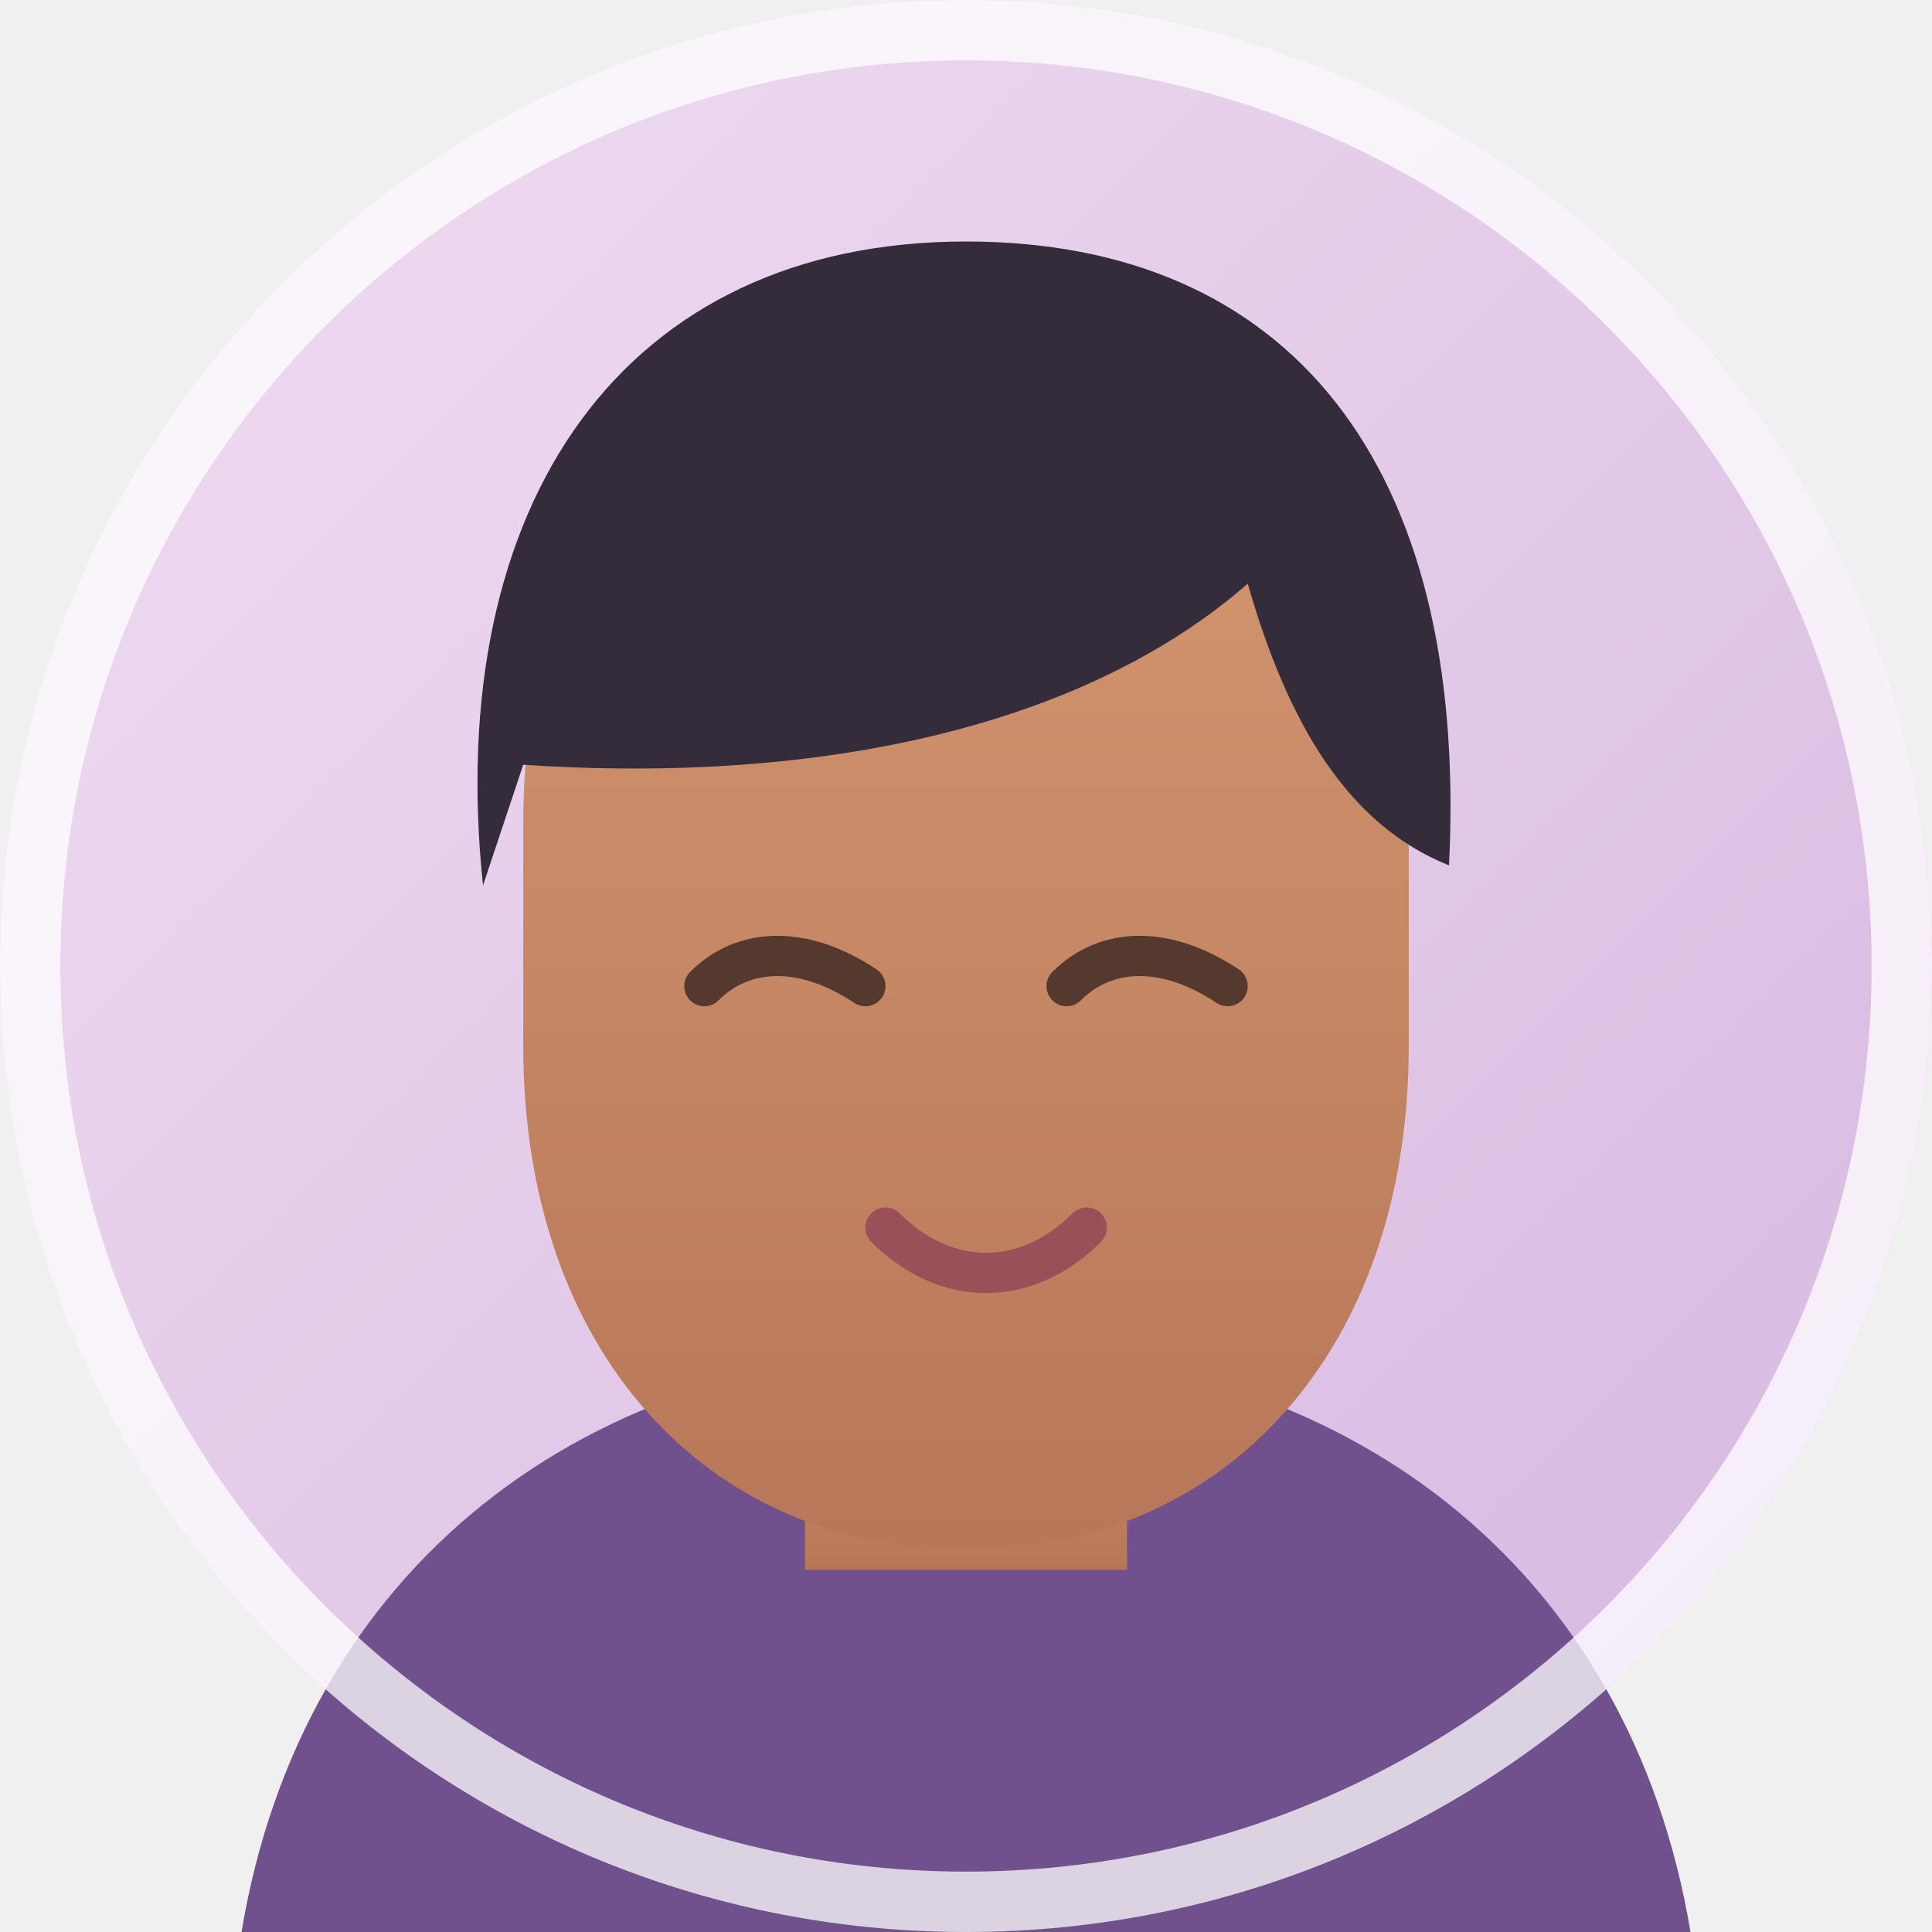
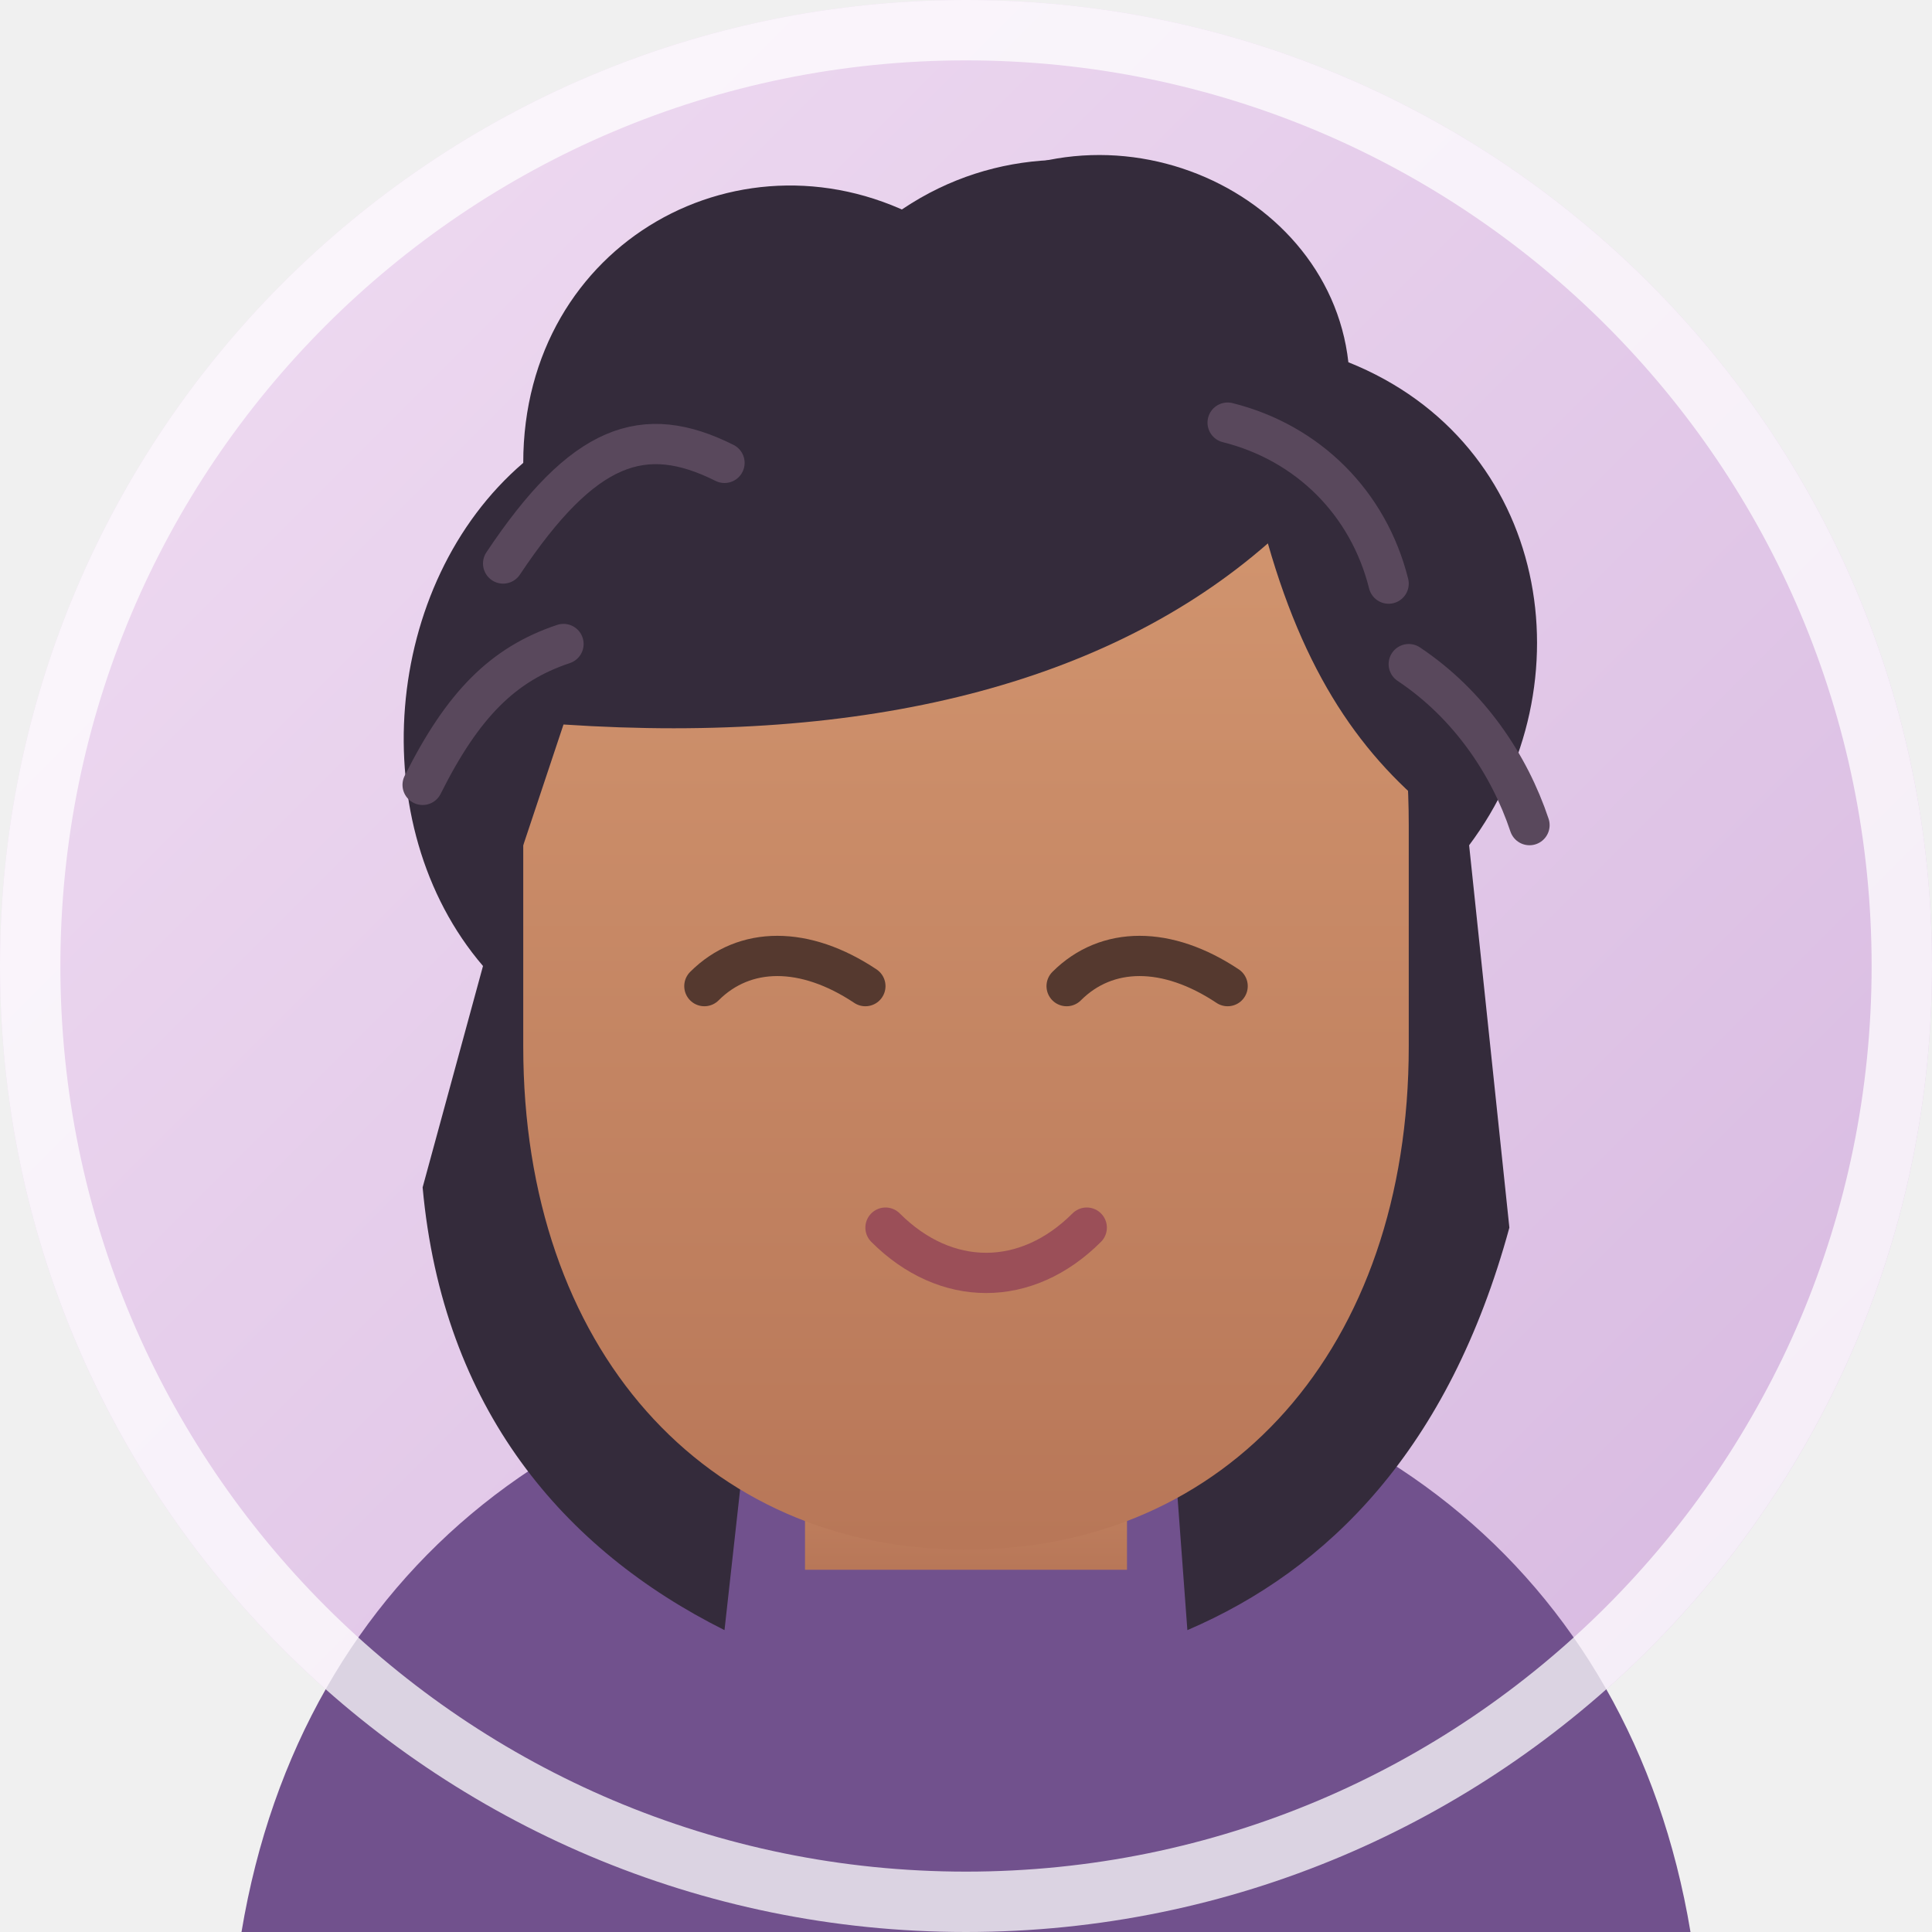
<svg xmlns="http://www.w3.org/2000/svg" viewBox="0 0 96 96">
  <defs>
    <linearGradient id="bg" x1="0" y1="0" x2="1" y2="1">
      <stop stop-color="#f1def3" />
      <stop offset="1" stop-color="#d5b6df" />
    </linearGradient>
    <linearGradient id="skin" x1="0" y1="0" x2="0" y2="1">
      <stop stop-color="#d69a73" />
      <stop offset="1" stop-color="#b87758" />
    </linearGradient>
  </defs>
  <circle cx="48" cy="48" r="48" fill="url(#bg)" />
  <path d="M12 96c3-18 17-29 36-29s33 11 36 29" fill="#71518d" />
  <path d="M40 63h16v15H40z" fill="url(#skin)" />
+   <path d="M24 48c-6-7-5-19 2-25 0-11 11-17 20-12 8-7 20-2 21 7 10 4 12 16 6 24l2 19c-3 11-9 17-16 20l-2-27H39l-3 27c-8-4-14-11-15-22z" fill="#342b3b" />
  <path d="M26 41c0-16 9-26 22-26s22 10 22 26v11c0 15-9 25-22 25S26 67 26 52z" fill="url(#skin)" />
-   <path d="M24 44c-2-19 7-32 24-32 16 0 25 11 24 31-5-2-8-7-10-14-8 7-21 10-36 9l-2 6z" fill="#342b3b" />
+   <path d="M24 42c-2-17 7-30 20-31 9-7 22-1 23 8 9 4 10 14 5 22-4-3-7-7-9-14-8 7-20 10-35 9l-3 9z" fill="#342b3b" />
+   <path d="M25 28c4-6 7-7 11-5m25-2c4 1 7 4 8 8M21 39c2-4 4-6 7-7m42 1c3 2 5 5 6 8" fill="none" stroke="#59485c" stroke-linecap="round" stroke-width="2" />
  <path d="M35 49c2-2 5-2 8 0m10 0c2-2 5-2 8 0" fill="none" stroke="#55392f" stroke-linecap="round" stroke-width="2" />
  <path d="M44 61c3 3 7 3 10 0" fill="none" stroke="#9b4f58" stroke-linecap="round" stroke-width="2" />
  <circle cx="48" cy="48" r="46.5" fill="none" stroke="#fff" stroke-opacity=".75" stroke-width="3" />
</svg>
